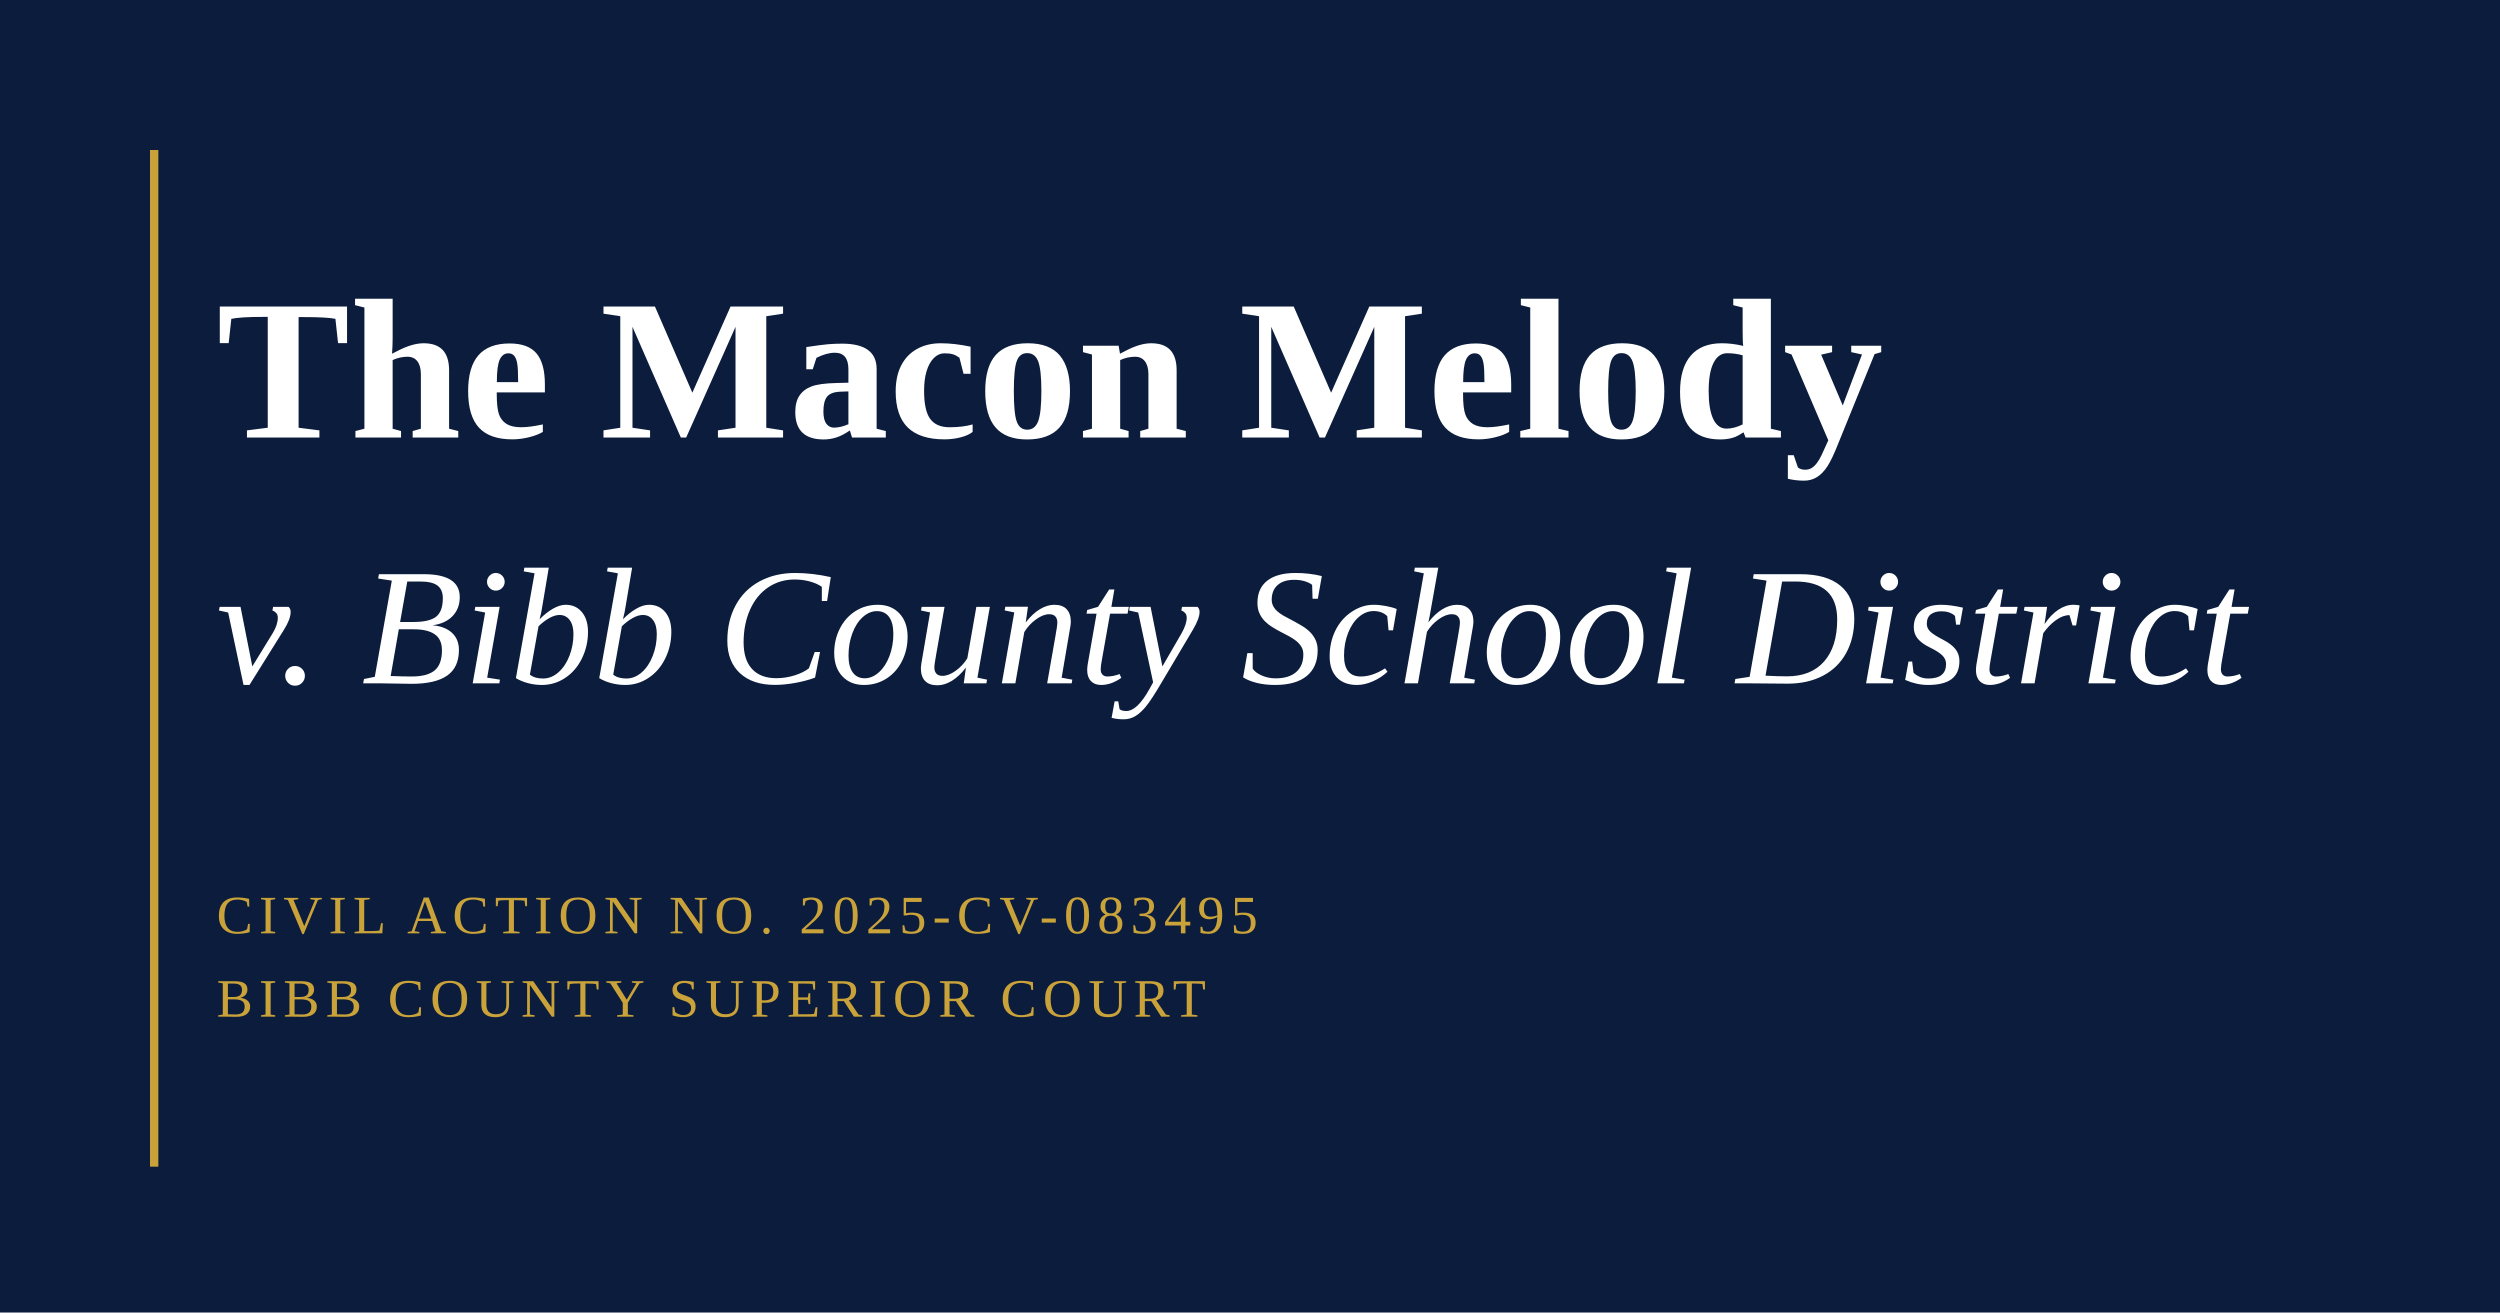
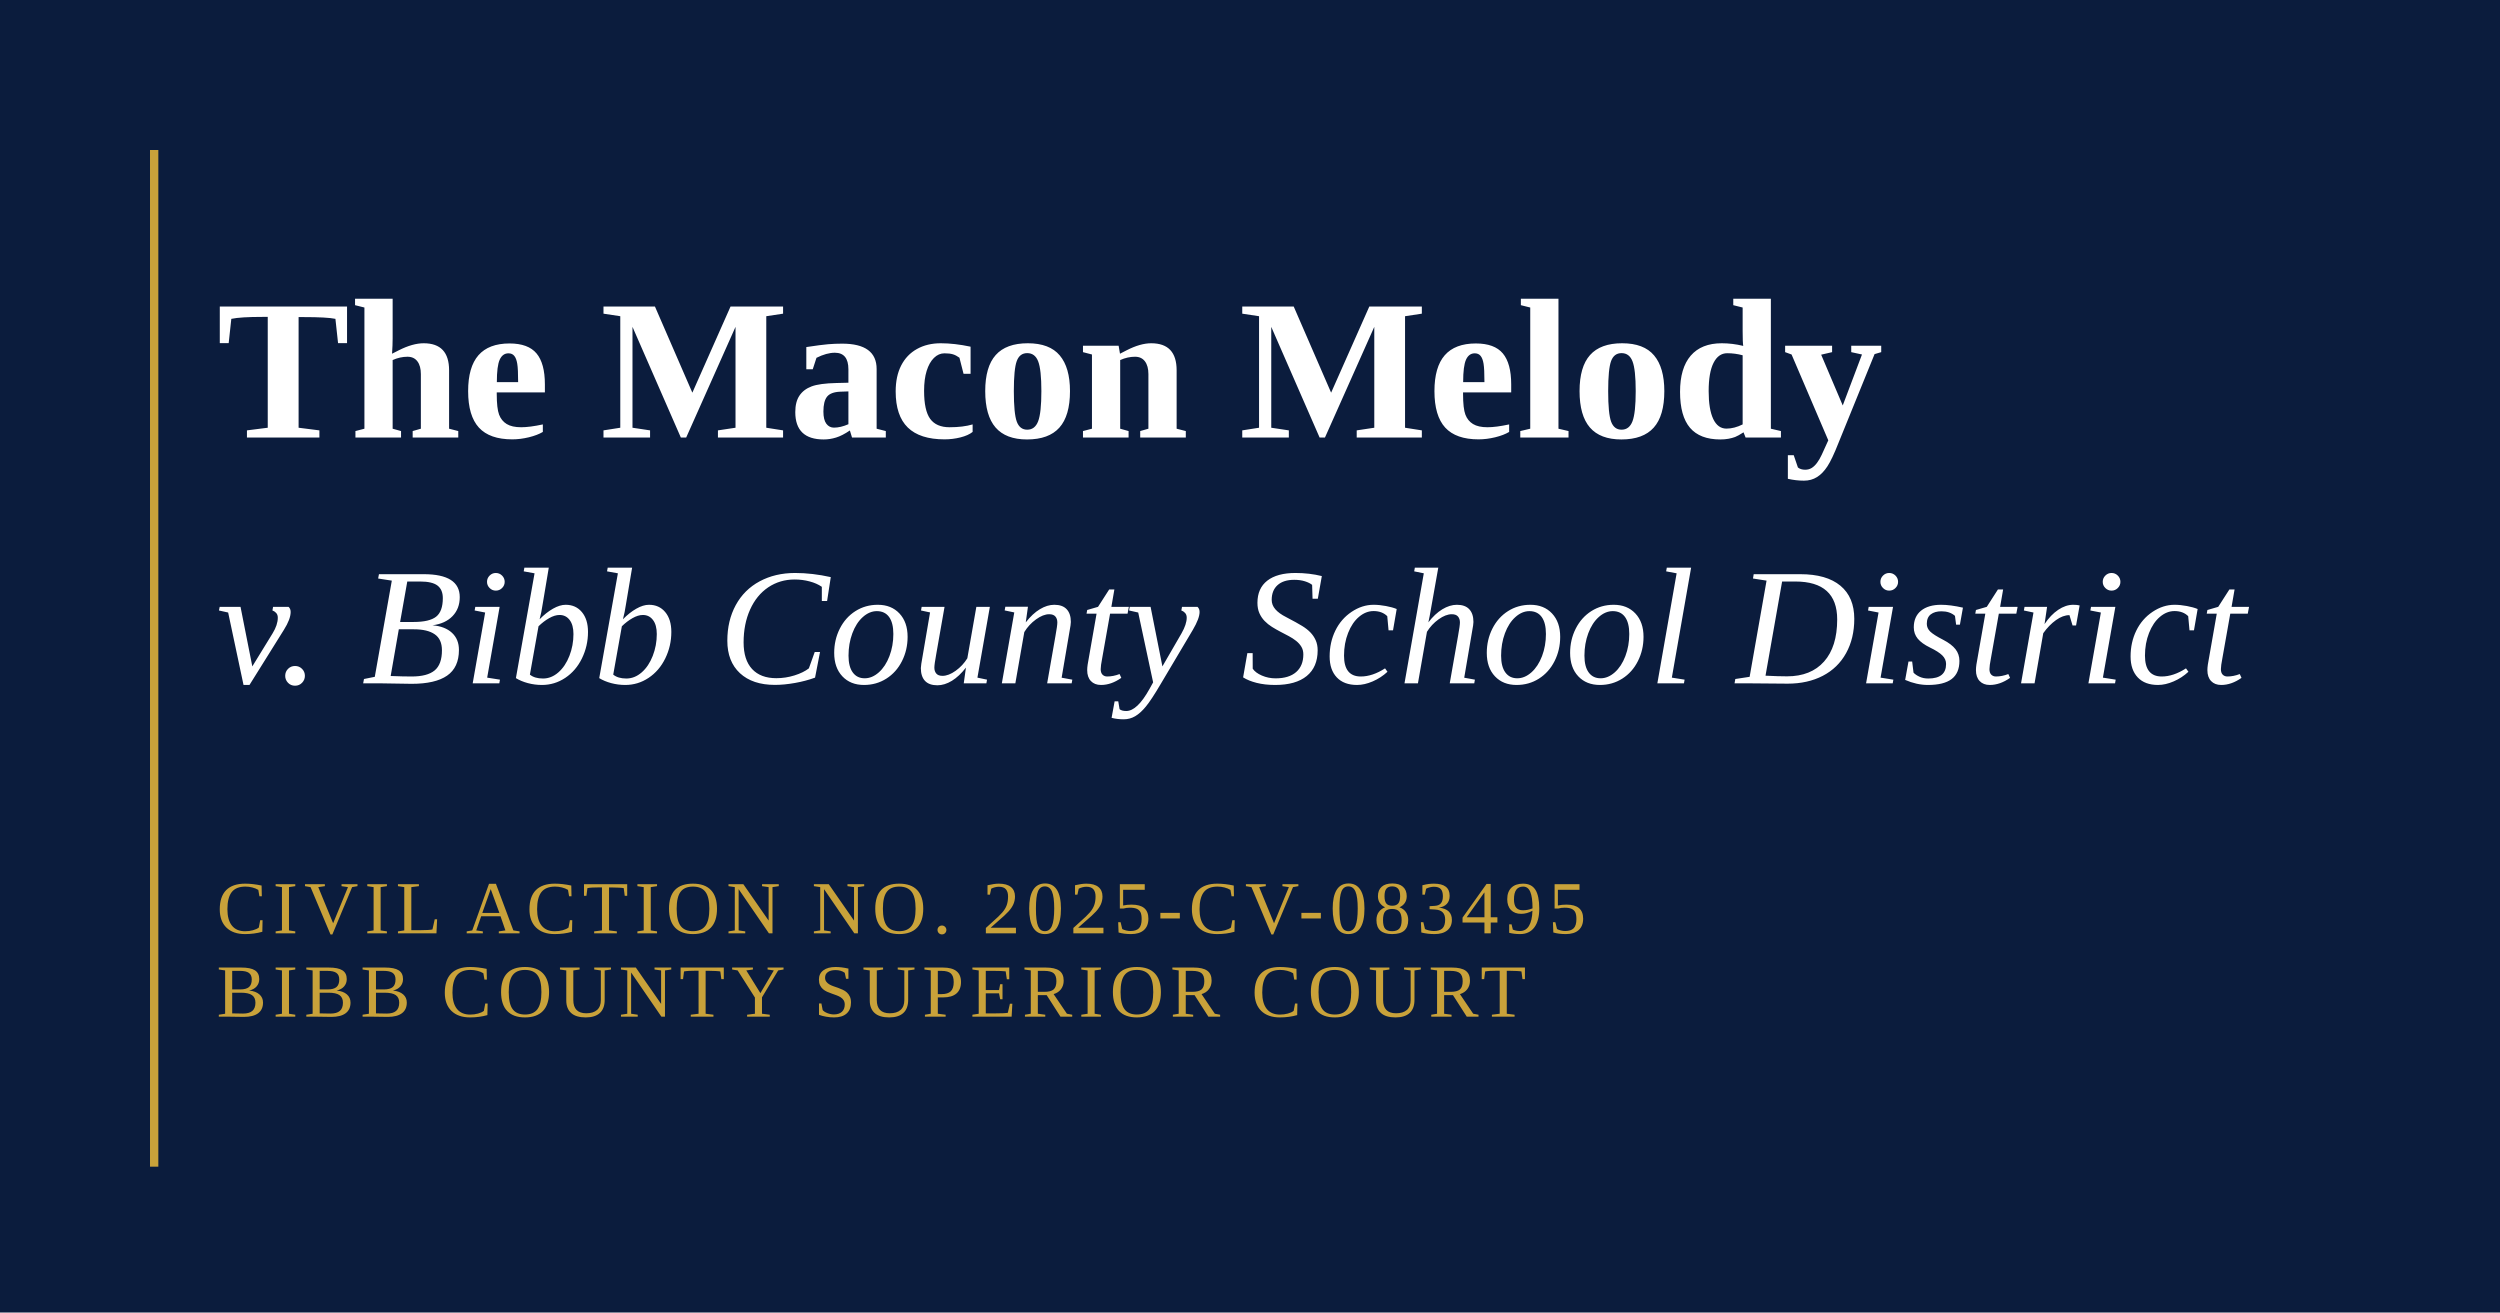
<svg xmlns="http://www.w3.org/2000/svg" width="1200" height="630" viewBox="0 0 1200 630">
  <rect width="1200" height="630" fill="#0b1c3d" />
  <rect x="72" y="72" width="4" height="488" fill="#c9a23a" />
  <text x="104" y="210" font-family="Georgia, 'Times New Roman', serif" font-weight="700" font-size="96" fill="#ffffff">
    The Macon Melody
  </text>
  <text x="104" y="328" font-family="Georgia, 'Times New Roman', serif" font-style="italic" font-size="80" fill="#ffffff">
    v. Bibb County School District
  </text>
-   <text x="104" y="448" font-family="Georgia, 'Times New Roman', serif" font-size="26" letter-spacing="3" fill="#c9a23a">
+   <text x="104" y="448" font-family="Georgia, 'Times New Roman', serif" font-size="36" letter-spacing="3" fill="#c9a23a">
    CIVIL ACTION NO. 2025-CV-083495
  </text>
-   <text x="104" y="488" font-family="Georgia, 'Times New Roman', serif" font-size="26" letter-spacing="3" fill="#c9a23a">
+   <text x="104" y="488" font-family="Georgia, 'Times New Roman', serif" font-size="36" letter-spacing="3" fill="#c9a23a">
    BIBB COUNTY SUPERIOR COURT
  </text>
</svg>
